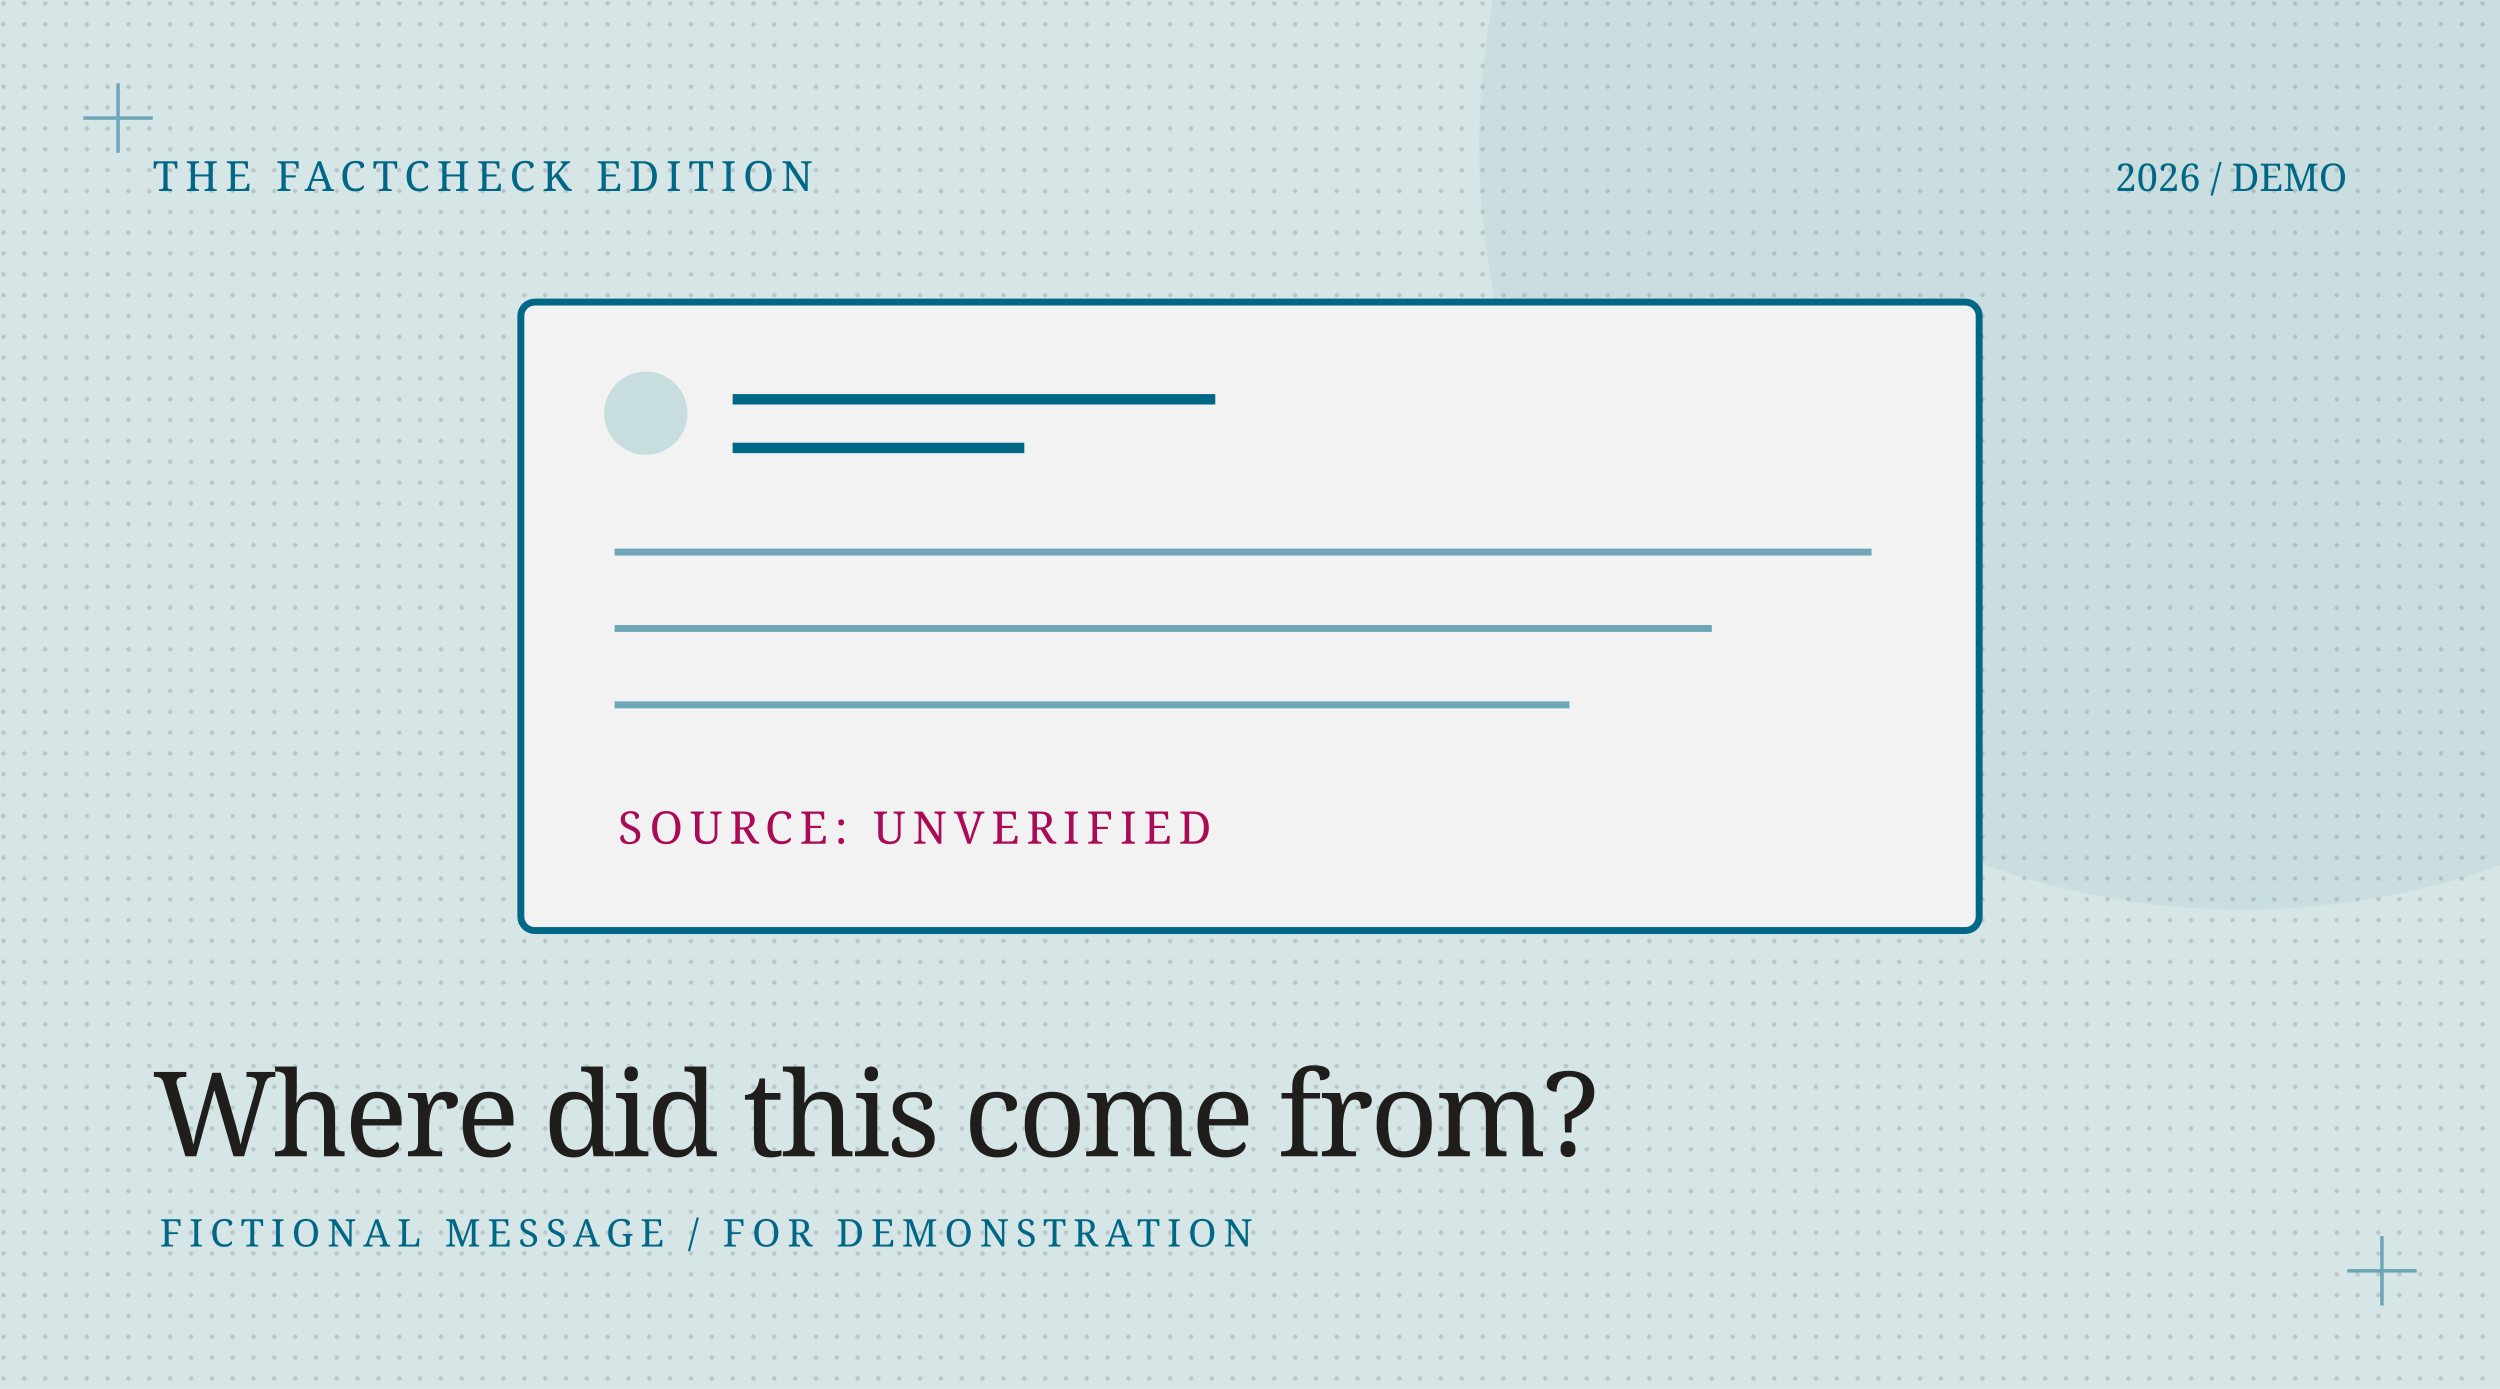
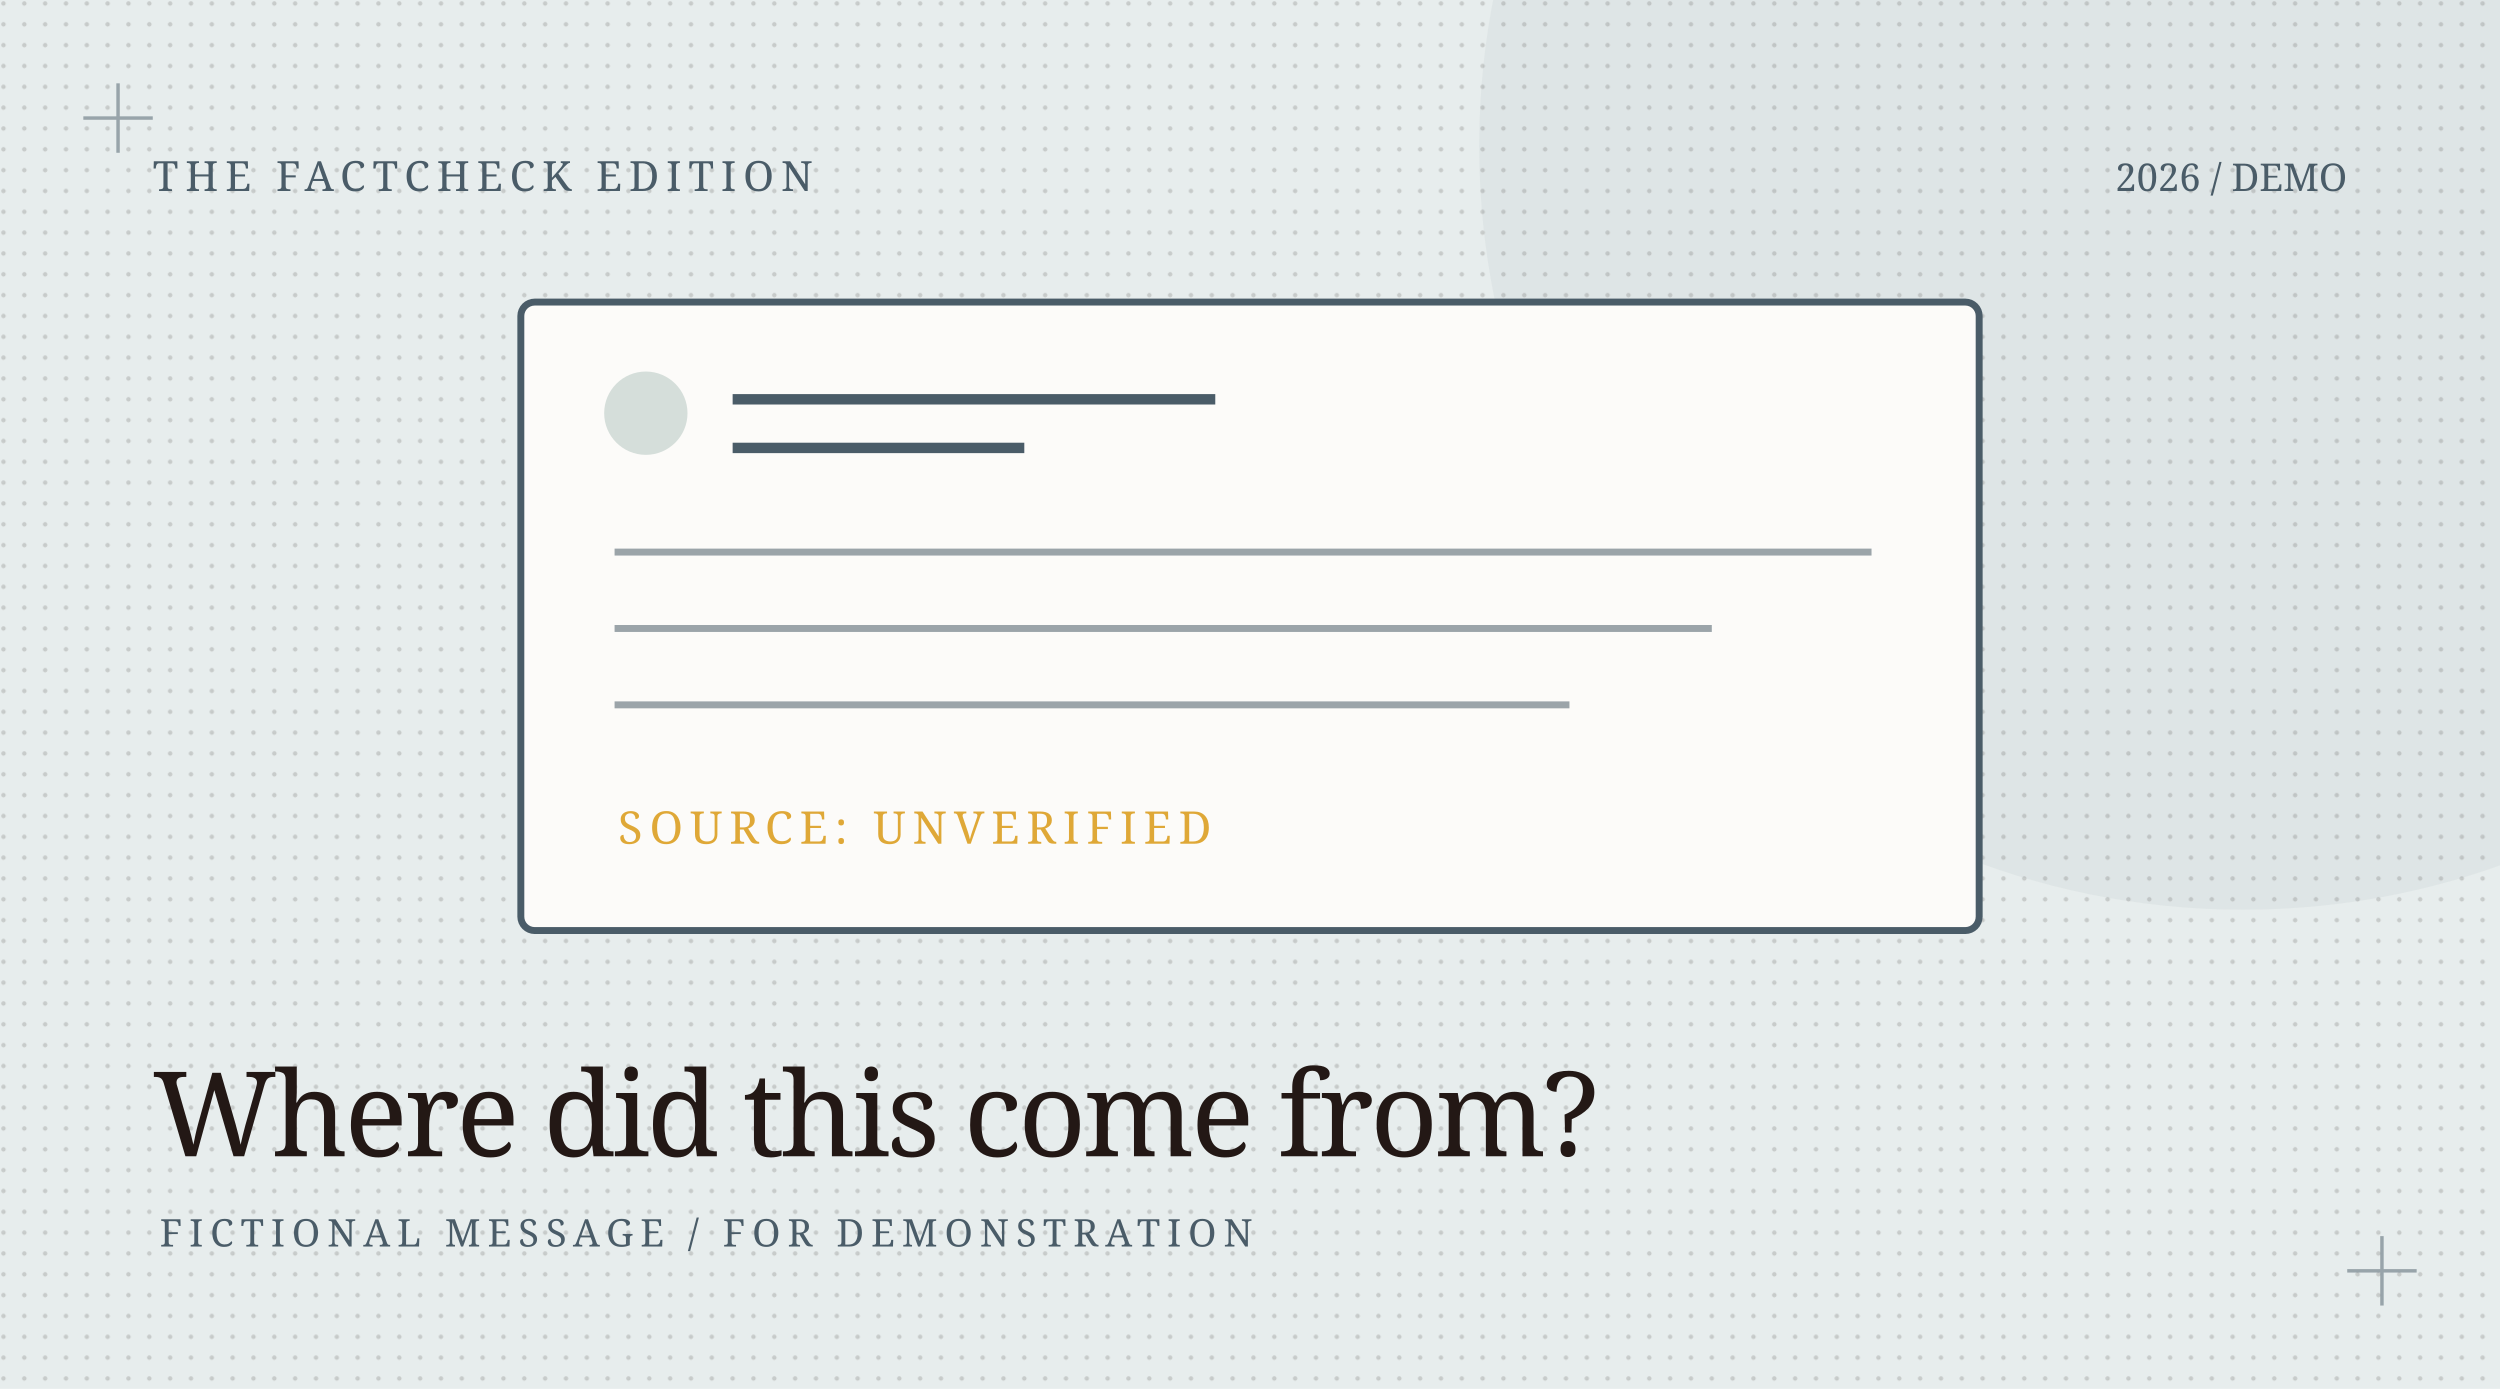
<svg xmlns="http://www.w3.org/2000/svg" viewBox="0 0 720 400" role="img" aria-labelledby="title">
  <defs>
    <pattern id="dots" width="6" height="6" patternUnits="userSpaceOnUse">
-       <circle cx="1" cy="1" r=".65" fill="#201e1d" opacity=".16" />
+       <circle cx="1" cy="1" r=".65" fill="#231815" opacity=".16" />
    </pattern>
  </defs>
-   <path fill="#d6e5e6" d="M0 0h720v400H0z" />
+   <path fill="#e7eded" d="M0 0h720v400H0z" />
  <path fill="url(#dots)" d="M0 0h720v400H0z" />
-   <circle cx="646" cy="42" r="220" fill="#006786" opacity=".055" />
-   <g stroke="#006786" stroke-width="1" opacity=".5">
+   <circle cx="646" cy="42" r="220" fill="#4a5c68" opacity=".055" />
+   <g stroke="#4a5c68" stroke-width="1" opacity=".5">
    <path d="M24 34h20m-10-10v20M676 366h20m-10-10v20" />
  </g>
-   <text x="44" y="55" fill="#006786" font-family="Georgia,serif" font-size="12" letter-spacing="2">THE FACTCHECK EDITION</text>
-   <rect x="150" y="87" width="420" height="181" rx="4" fill="#f3f2f2" stroke="#006786" stroke-width="2" />
-   <circle cx="186" cy="119" r="12" fill="#c7ddde" />
-   <path d="M211 115h139M211 129h84" stroke="#006786" stroke-width="3" />
-   <path d="M177 159h362M177 181h316M177 203h275" stroke="#006786" stroke-width="2" opacity=".55" />
-   <text x="178" y="243" fill="#aa0b56" font-family="Georgia,serif" font-size="13" letter-spacing="2">SOURCE: UNVERIFIED</text>
-   <text x="44" y="333" fill="#201e1d" font-family="Georgia,serif" font-size="34" letter-spacing="-1">Where did this come from?</text>
-   <text x="46" y="359" fill="#006786" font-family="Georgia,serif" font-size="11" letter-spacing="2">FICTIONAL MESSAGE / FOR DEMONSTRATION</text>
-   <text x="676" y="55" text-anchor="end" fill="#006786" font-family="Georgia,serif" font-size="11">2026 / DEMO</text>
+   <text x="44" y="55" fill="#4a5c68" font-family="Georgia,serif" font-size="12" letter-spacing="2">THE FACTCHECK EDITION</text>
+   <rect x="150" y="87" width="420" height="181" rx="4" fill="#fcfbf9" stroke="#4a5c68" stroke-width="2" />
+   <circle cx="186" cy="119" r="12" fill="#d5deda" />
+   <path d="M211 115h139M211 129h84" stroke="#4a5c68" stroke-width="3" />
+   <path d="M177 159h362M177 181h316M177 203h275" stroke="#4a5c68" stroke-width="2" opacity=".55" />
+   <text x="178" y="243" fill="#dfa837" font-family="Georgia,serif" font-size="13" letter-spacing="2">SOURCE: UNVERIFIED</text>
+   <text x="44" y="333" fill="#231815" font-family="Georgia,serif" font-size="34" letter-spacing="-1">Where did this come from?</text>
+   <text x="46" y="359" fill="#4a5c68" font-family="Georgia,serif" font-size="11" letter-spacing="2">FICTIONAL MESSAGE / FOR DEMONSTRATION</text>
+   <text x="676" y="55" text-anchor="end" fill="#4a5c68" font-family="Georgia,serif" font-size="11">2026 / DEMO</text>
</svg>
